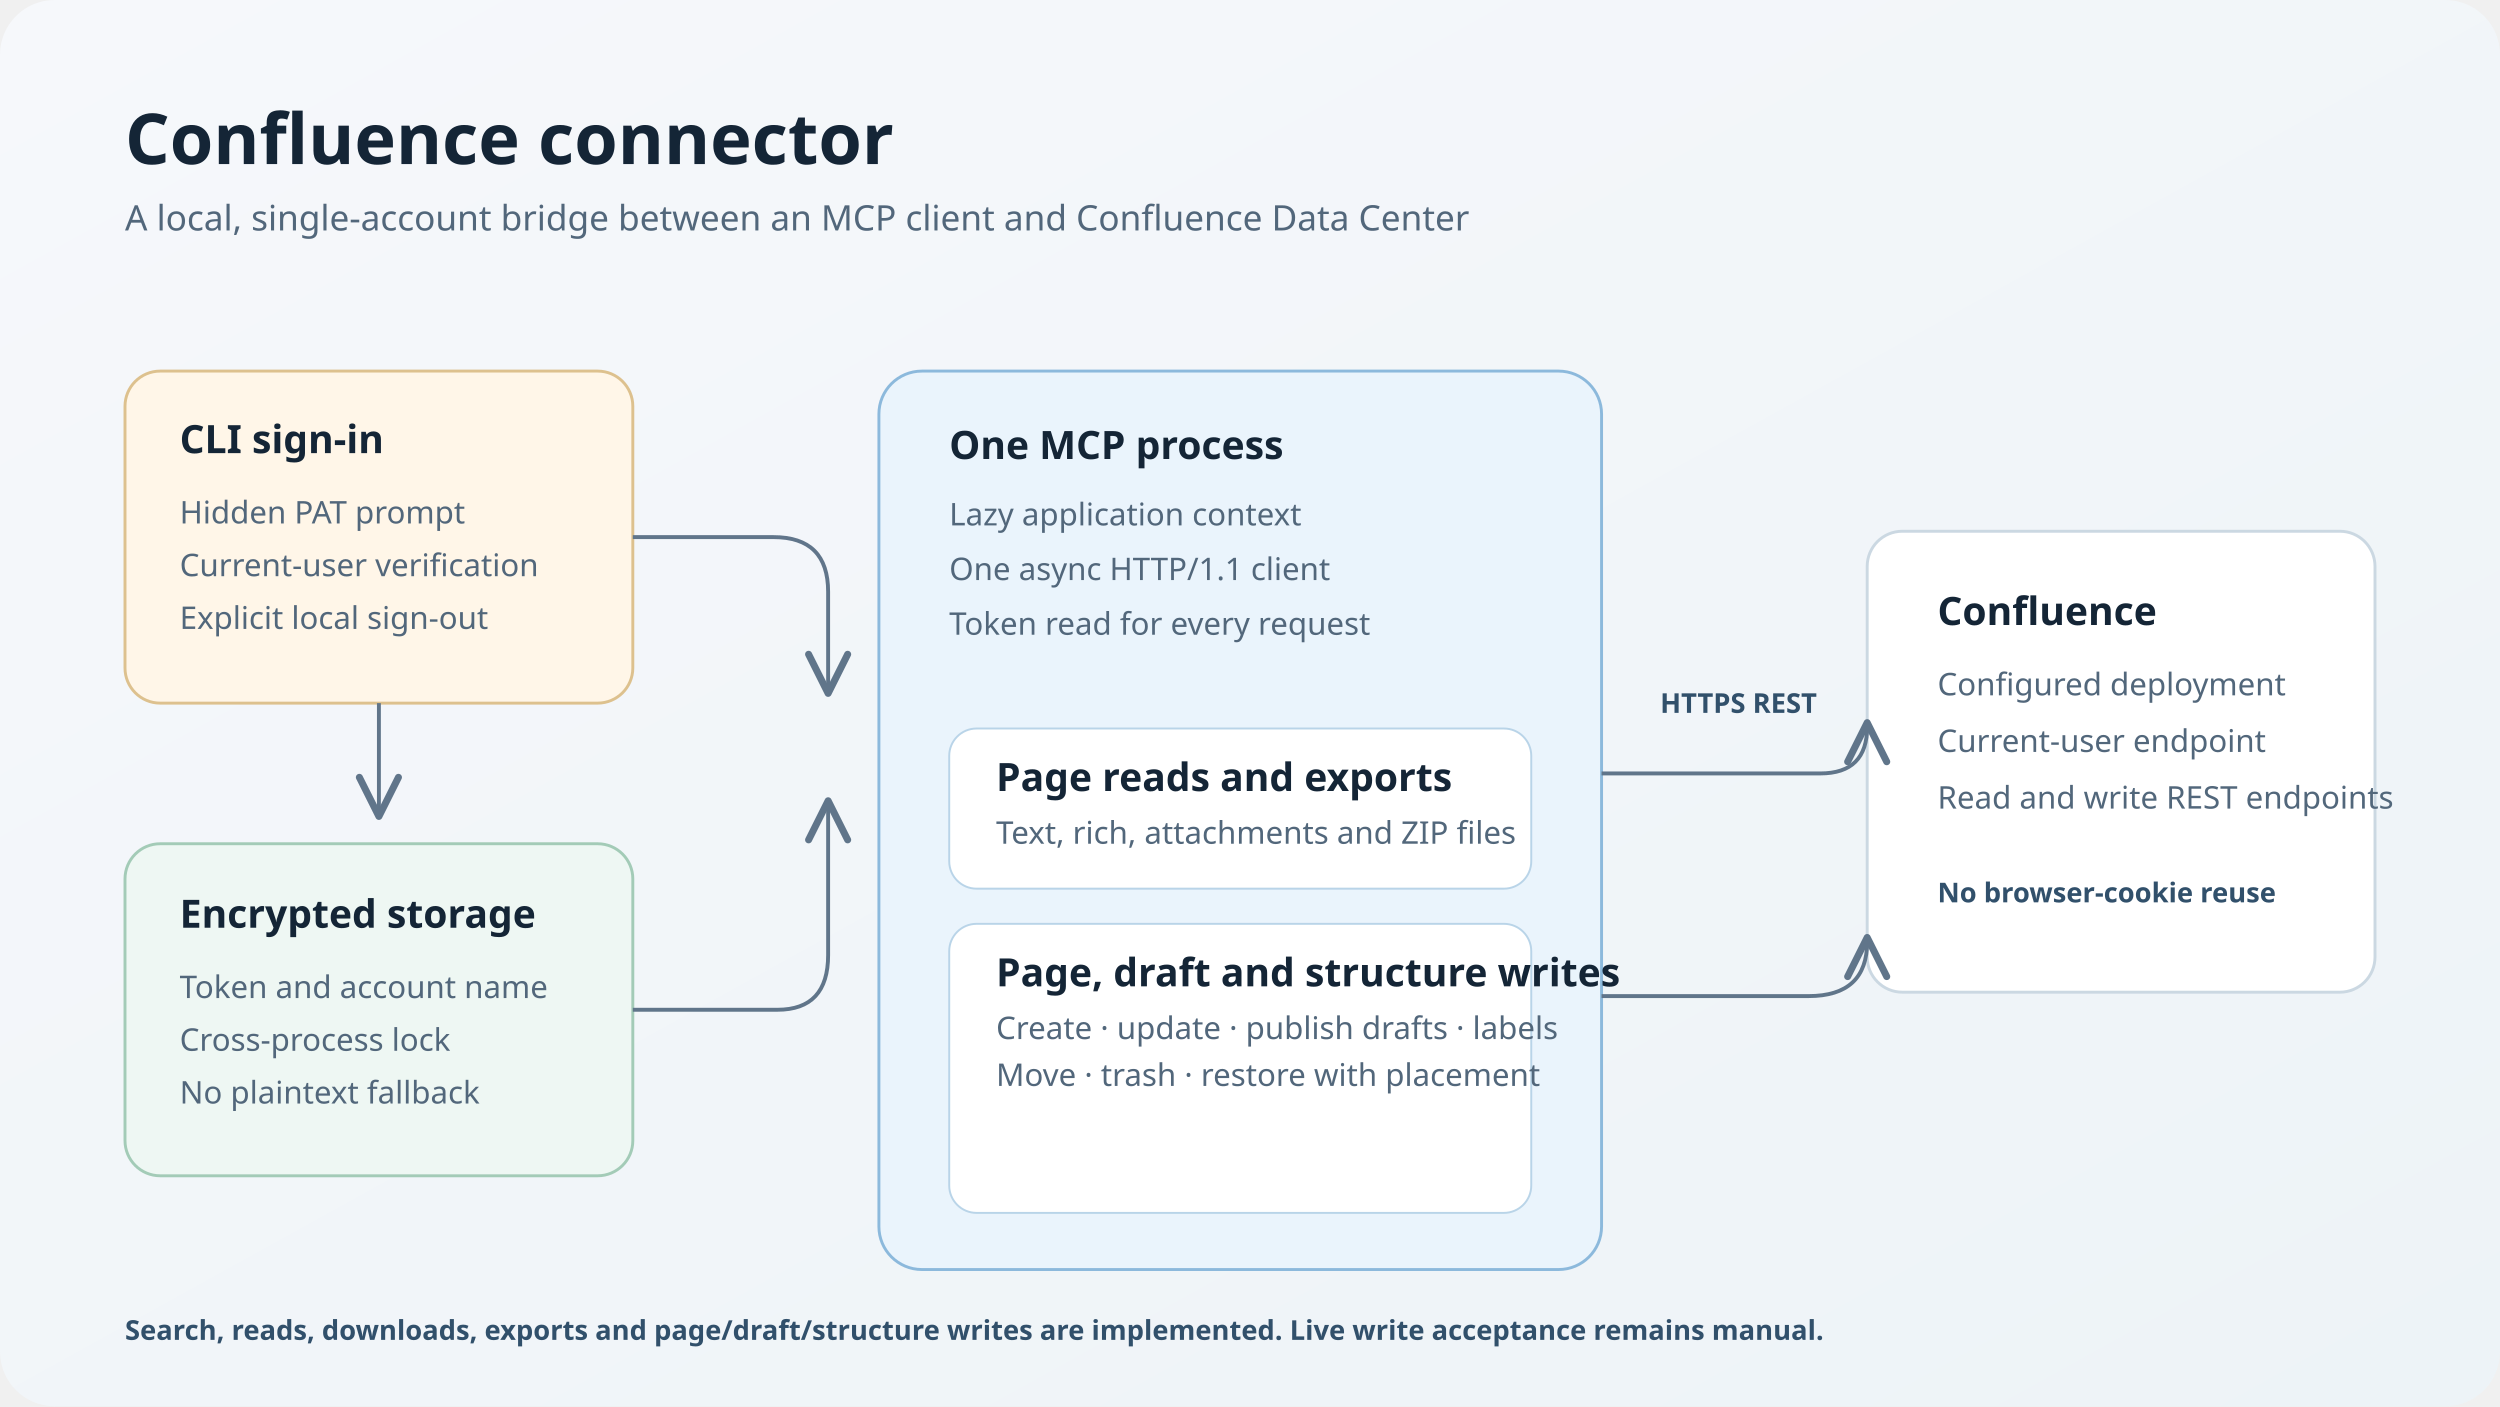
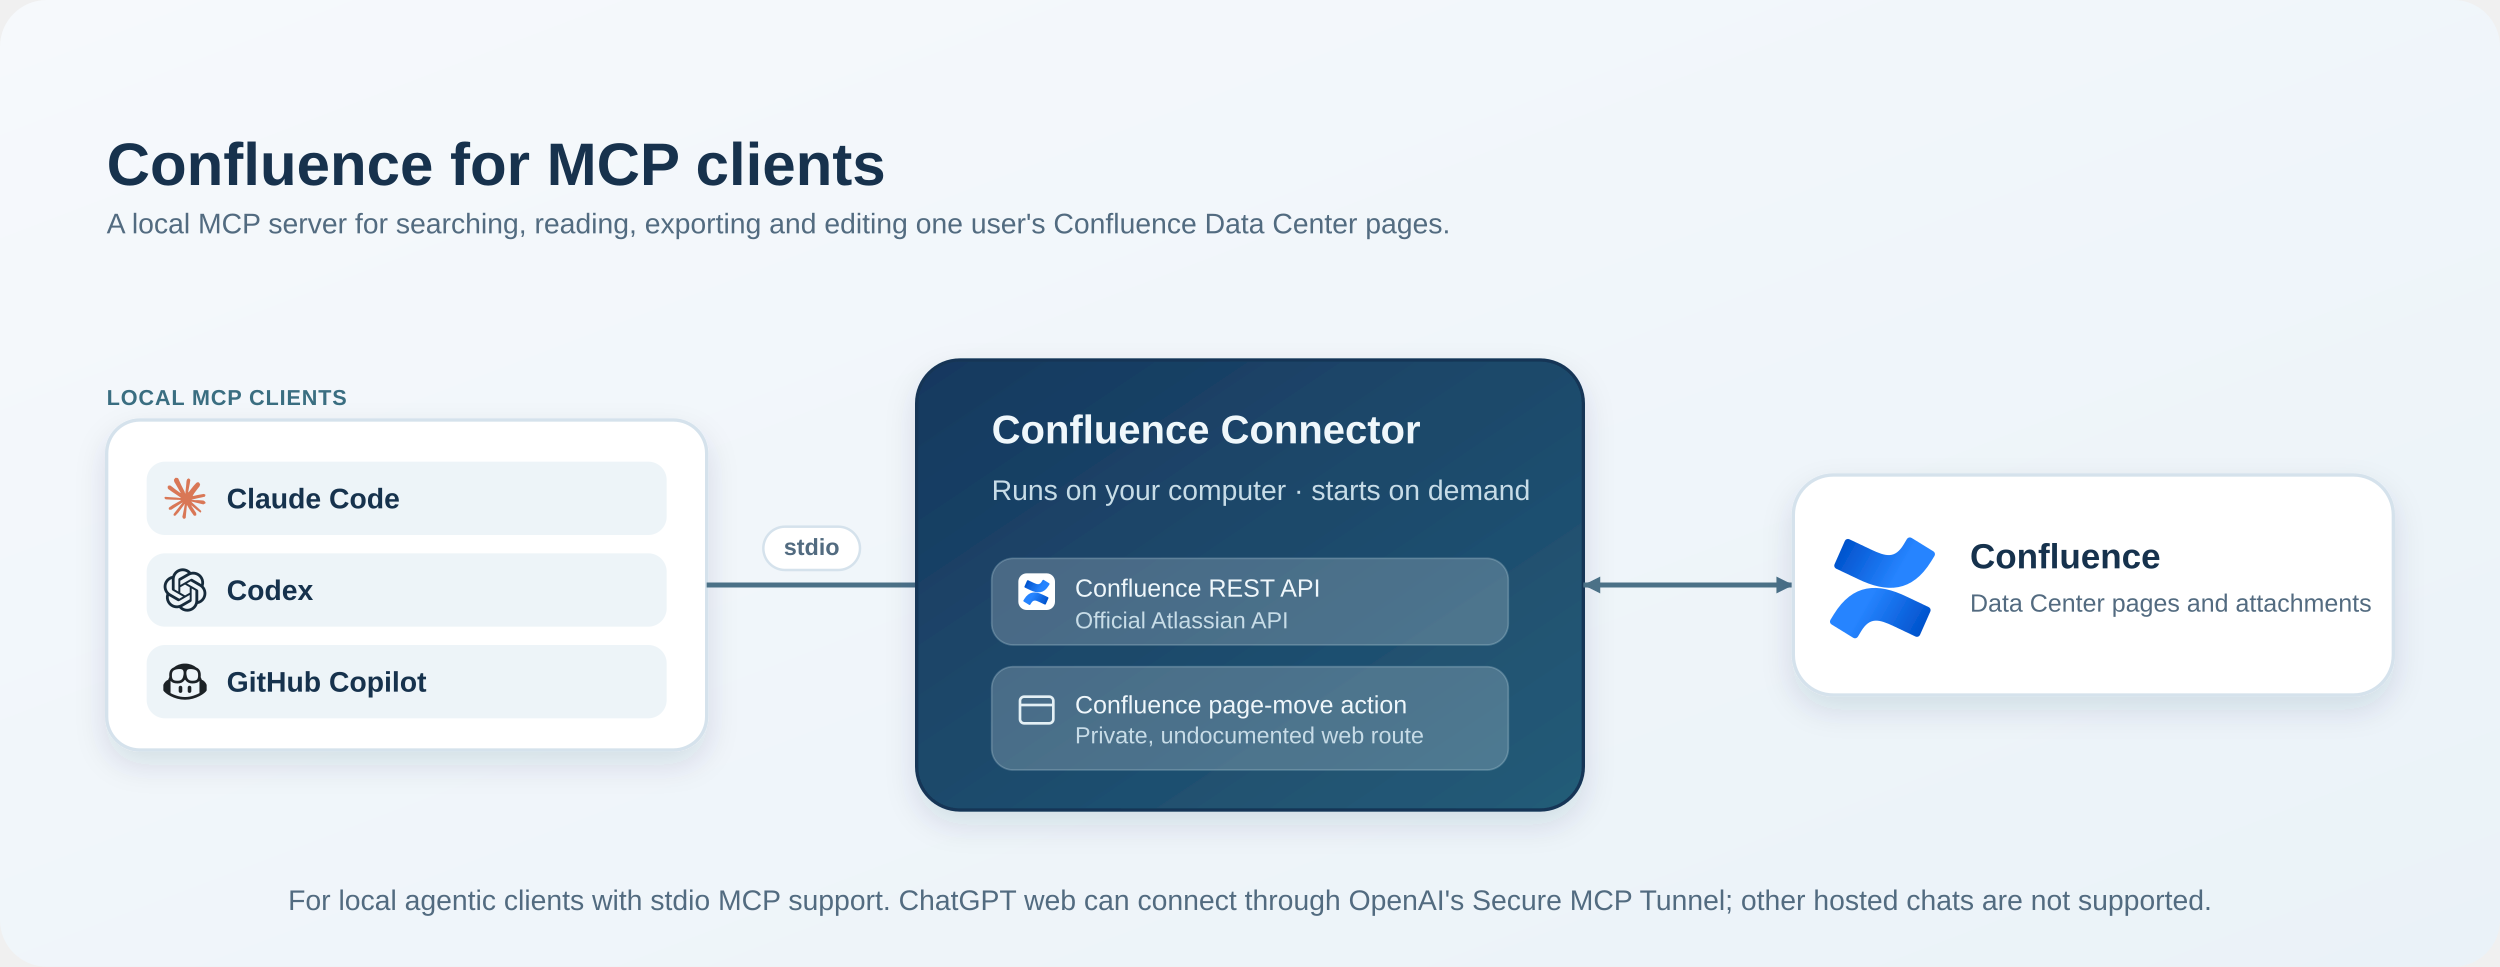
- <svg xmlns="http://www.w3.org/2000/svg" viewBox="0 0 1280 720" role="img" aria-labelledby="title desc">
+ <svg xmlns="http://www.w3.org/2000/svg" width="1500" height="580" viewBox="0 0 1500 580" role="img" aria-labelledby="title description">
  <defs>
    <linearGradient id="bg" x1="0" y1="0" x2="1" y2="1">
-       <stop stop-color="#f6f8fb" />
-       <stop offset="1" stop-color="#edf3f7" />
+       <stop offset="0" stop-color="#f6f9fc" />
+       <stop offset="1" stop-color="#eaf2f8" />
    </linearGradient>
-     <marker id="arrow" markerWidth="12" markerHeight="12" refX="10" refY="6" orient="auto">
-       <path d="M1 1 11 6 1 11" fill="none" stroke="#60758a" stroke-width="1.8" stroke-linecap="round" stroke-linejoin="round" />
+     <linearGradient id="connector" x1="0" y1="0" x2="1" y2="1">
+       <stop offset="0" stop-color="#16385f" />
+       <stop offset="1" stop-color="#245c78" />
+     </linearGradient>
+     <linearGradient id="cf-lower" x1="59.68" y1="67.65" x2="20.35" y2="45.05" gradientUnits="userSpaceOnUse">
+       <stop offset="0.18" stop-color="#0052cc" />
+       <stop offset="1" stop-color="#2684ff" />
+     </linearGradient>
+     <linearGradient id="cf-upper" x1="3.07" y1="-0.37" x2="42.41" y2="22.24" gradientUnits="userSpaceOnUse">
+       <stop offset="0.18" stop-color="#0052cc" />
+       <stop offset="1" stop-color="#2684ff" />
+     </linearGradient>
+     <marker id="arrow" markerUnits="userSpaceOnUse" markerWidth="13.52" markerHeight="13.52" viewBox="0 0 13.52 13.52" refX="11.83" refY="6.76" orient="auto-start-reverse">
+       <path d="M1.69 1.69L11.83 6.76L1.69 11.83Z" fill="#4b7187" />
    </marker>
+     <filter id="shadow" x="-20%" y="-20%" width="140%" height="150%">
+       <feDropShadow dx="0" dy="8" stdDeviation="9" flood-color="#183153" flood-opacity=".12" />
+     </filter>
+     <symbol id="confluence-mark" viewBox="0 0 63.79 63.83">
+       <path fill="url(#cf-lower)" d="M2.23,49.53c-.65,1.06-1.38,2.29-2,3.27a2,2,0,0,0,.67,2.72l13,8a2,2,0,0,0,2.77-.68c.52-.87,1.19-2,1.92-3.21,5.15-8.5,10.33-7.46,19.67-3l12.89,6.13a2,2,0,0,0,2.69-1l6.19-14a2,2,0,0,0-1-2.62c-2.72-1.28-8.13-3.83-13-6.18C28.51,30.45,13.62,31,2.23,49.53Z" />
+       <path fill="url(#cf-upper)" d="M60.52,17.76c.65-1.06,1.38-2.29,2-3.27a2,2,0,0,0-.67-2.72l-13-8A2,2,0,0,0,46,4.43c-.52.87-1.19,2-1.92,3.21-5.15,8.5-10.33,7.46-19.67,3L11.56,4.54a2,2,0,0,0-2.69,1l-6.19,14a2,2,0,0,0,1,2.62c2.72,1.28,8.13,3.83,13,6.18C34.24,36.84,49.13,36.27,60.52,17.76Z" />
+     </symbol>
    <style>
-       .title{font:700 36px system-ui,sans-serif;fill:#142536}.sub{font:400 18px system-ui,sans-serif;fill:#52677b}
-       .head{font:700 20px system-ui,sans-serif;fill:#142536}.body{font:400 16px system-ui,sans-serif;fill:#52677b}
-       .small{font:600 14px system-ui,sans-serif;fill:#31506b}.card{fill:#fff;stroke:#cbd8e2;stroke-width:1.5}
-       .blue{fill:#eaf4fc;stroke:#8cb9dc}.green{fill:#eef7f3;stroke:#a3cbb7}.gold{fill:#fff6e8;stroke:#ddc18e}
+       text{font-family:Arial,Helvetica,sans-serif;fill:#17324d}.title{font-size:36px;font-weight:700}.subtitle{font-size:17px;fill:#526b80}.card{fill:#fff;stroke:#d5e2ec;stroke-width:2}.cardtitle{font-size:21px;font-weight:700}.small{font-size:15px;fill:#526b80}.label{font-size:13px;font-weight:700;letter-spacing:.5px;fill:#3a6e81}.client{font-size:17px;font-weight:600}.flow{fill:none;stroke:#4b7187;stroke-width:3}.content-flow{fill:none;stroke:#4b7187;stroke-width:3;marker-start:url(#arrow);marker-end:url(#arrow)}.edge-label-bg{fill:#fff;stroke:#d5e2ec;stroke-width:1.5}.edge-label{font-size:14px;font-weight:600;fill:#526b80;text-anchor:middle}.connector-panel text{fill:#eff7fb}.connector-panel .connector-secondary{fill:#c7dce7}
    </style>
  </defs>
-   <rect width="1280" height="720" rx="28" fill="url(#bg)" />
-   <text x="64" y="84" class="title">Confluence connector</text>
-   <text x="64" y="118" class="sub">A local, single-account bridge between an MCP client and Confluence Data Center</text>
-   <rect x="64" y="190" width="260" height="170" rx="18" class="card gold" />
-   <text x="92" y="232" class="head">CLI sign-in</text>
-   <text x="92" y="268" class="body">
-     <tspan x="92">Hidden PAT prompt</tspan>
-     <tspan x="92" dy="27">Current-user verification</tspan>
-     <tspan x="92" dy="27">Explicit local sign-out</tspan>
-   </text>
-   <rect x="64" y="432" width="260" height="170" rx="18" class="card green" />
-   <text x="92" y="475" class="head">Encrypted storage</text>
-   <text x="92" y="511" class="body">
-     <tspan x="92">Token and account name</tspan>
-     <tspan x="92" dy="27">Cross-process lock</tspan>
-     <tspan x="92" dy="27">No plaintext fallback</tspan>
-   </text>
-   <rect x="450" y="190" width="370" height="460" rx="22" class="card blue" />
-   <text x="486" y="235" class="head">One MCP process</text>
-   <text x="486" y="269" class="body">
-     <tspan x="486">Lazy application context</tspan>
-     <tspan x="486" dy="28">One async HTTP/1.1 client</tspan>
-     <tspan x="486" dy="28">Token read for every request</tspan>
-   </text>
-   <rect x="486" y="373" width="298" height="82" rx="14" fill="#fff" stroke="#b9d4e8" />
-   <text x="510" y="405" class="head" font-size="18">Page reads and exports</text>
-   <text x="510" y="432" class="body" font-size="14">Text, rich, attachments and ZIP files</text>
-   <rect x="486" y="473" width="298" height="148" rx="14" fill="#fff" stroke="#b9d4e8" />
-   <text x="510" y="505" class="head" font-size="18">Page, draft and structure writes</text>
-   <text x="510" y="532" class="body" font-size="14">
-     <tspan x="510">Create · update · publish drafts · labels</tspan>
-     <tspan x="510" dy="24">Move · trash · restore with placement</tspan>
-   </text>
-   <rect x="956" y="272" width="260" height="236" rx="18" class="card" />
-   <text x="992" y="320" class="head">Confluence</text>
-   <text x="992" y="356" class="body">
-     <tspan x="992">Configured deployment</tspan>
-     <tspan x="992" dy="29">Current-user endpoint</tspan>
-     <tspan x="992" dy="29">Read and write REST endpoints</tspan>
-   </text>
-   <text x="992" y="462" class="small">No browser-cookie reuse</text>
-   <path d="M194 360v56" fill="none" stroke="#60758a" stroke-width="2" marker-end="url(#arrow)" />
-   <path d="M324 275h72q28 0 28 28v50" fill="none" stroke="#60758a" stroke-width="2" marker-end="url(#arrow)" />
-   <path d="M324 517h74q26 0 26-28V412" fill="none" stroke="#60758a" stroke-width="2" marker-end="url(#arrow)" />
-   <path d="M820 396h112q24 0 24-24" fill="none" stroke="#60758a" stroke-width="2" marker-end="url(#arrow)" />
-   <path d="M820 510h106q30 0 30-28" fill="none" stroke="#60758a" stroke-width="2" marker-end="url(#arrow)" />
-   <text x="850" y="365" class="small">HTTPS REST</text>
-   <text x="64" y="686" class="small">Search, reads, downloads, exports and page/draft/structure writes are implemented. Live write acceptance remains manual.</text>
+   <rect width="1500" height="580" rx="28" fill="url(#bg)" />
+   <text x="64" y="111" class="title">Confluence for MCP clients</text>
+   <text x="64" y="140" class="subtitle">A local MCP server for searching, reading, exporting and editing one user's Confluence Data Center pages.</text>
+   <g transform="translate(0 30)">
+     <text x="64" y="213" class="label">LOCAL MCP CLIENTS</text>
+     <g filter="url(#shadow)">
+       <rect x="64" y="222" width="360" height="198" rx="20" class="card" />
+       <rect x="88" y="247" width="312" height="44" rx="11" fill="#edf4f8" />
+       <svg x="98" y="256" width="26" height="26" viewBox="0 0 248 248" aria-hidden="true">
+         <path fill="#d97757" d="M52.428 162.873L98.784 136.879L99.549 134.602L98.784 133.334H96.492L88.724 132.862L62.235 132.153L39.311 131.207L17.025 130.026L11.421 128.844L6.2 121.873L6.709 118.447L11.421 115.257L18.171 115.847L33.071 116.911L55.485 118.447L71.659 119.392L95.728 121.873H99.549L100.058 120.337L98.784 119.392L97.766 118.447L74.588 102.732L49.499 86.191L36.382 76.62L29.378 71.776L25.812 67.286L24.284 57.361L30.651 50.272L39.311 50.862L41.476 51.453L50.264 58.188L68.984 72.721L93.436 90.68L97.001 93.634L98.437 92.665L98.657 91.98L97.001 89.263L83.757 65.277L69.621 40.819L63.253 30.658L61.598 24.632C60.956 22.103 60.579 20.011 60.579 17.425L67.838 7.5L71.913 6.2L81.719 7.5L85.795 11.044L91.907 24.986L101.714 46.845L116.996 76.62L121.453 85.482L123.873 93.634L124.764 96.115H126.292V94.698L127.566 77.92L129.858 57.361L132.15 30.894L132.915 23.451L136.608 14.471L143.994 9.626L149.725 12.344L154.437 19.079L153.8 23.451L150.998 41.646L145.522 70.121L141.957 89.263H143.994L146.414 86.781L156.093 74.021L172.266 53.698L179.398 45.663L187.803 36.802L193.152 32.548H203.34L210.726 43.655L207.415 55.116L196.972 68.349L188.312 79.574L175.896 96.21L168.191 109.585L168.882 110.689L170.738 110.53L198.755 104.504L213.91 101.787L231.994 98.715L240.144 102.496L241.036 106.395L237.852 114.311L218.495 119.037L195.826 123.645L162.07 131.592L161.696 131.893L162.137 132.547L177.36 133.925L183.855 134.279H199.774L229.447 136.524L237.215 141.605L241.8 147.867L241.036 152.711L229.065 158.737L213.019 154.956L175.45 145.977L162.587 142.787H160.805V143.85L171.502 154.366L191.242 172.089L215.82 195.011L217.094 200.682L213.91 205.172L210.599 204.699L188.949 188.394L180.544 181.069L161.696 165.118H160.422V166.772L164.752 173.152L187.803 207.771L188.949 218.405L187.294 221.832L181.308 223.959L174.813 222.777L161.187 203.754L147.305 182.486L136.098 163.345L134.745 164.2L128.075 235.42L125.019 239.082L117.887 241.8L111.902 237.31L108.718 229.984L111.902 215.452L115.722 196.547L118.779 181.541L121.58 162.873L123.291 156.636L123.14 156.219L121.773 156.449L107.699 175.752L86.304 204.699L69.366 222.777L65.291 224.431L58.287 220.768L58.923 214.27L62.871 208.48L86.304 178.705L100.44 160.155L109.551 149.507L109.462 147.967L108.959 147.924L46.698 188.512L35.618 189.93L30.779 185.44L31.416 178.115L33.708 175.752L52.428 162.873Z" />
+       </svg>
+       <text x="136" y="275" class="client">Claude Code</text>
+       <rect x="88" y="302" width="312" height="44" rx="11" fill="#edf4f8" />
+       <svg x="98" y="311" width="26" height="26" viewBox="0 0 24 24" aria-hidden="true">
+         <path fill="#172b3b" d="M22.282 9.821a6 6 0 0 0-.516-4.91 6.05 6.05 0 0 0-6.51-2.9A6.065 6.065 0 0 0 4.981 4.18a6 6 0 0 0-3.998 2.9 6.05 6.05 0 0 0 .743 7.097 5.98 5.98 0 0 0 .51 4.911 6.05 6.05 0 0 0 6.515 2.9A6 6 0 0 0 13.26 24a6.06 6.06 0 0 0 5.772-4.206 6 6 0 0 0 3.997-2.9 6.06 6.06 0 0 0-.747-7.073M13.26 22.43a4.48 4.48 0 0 1-2.876-1.04l.141-.081 4.779-2.758a.8.8 0 0 0 .392-.681v-6.737l2.02 1.168a.07.07 0 0 1 .038.052v5.583a4.504 4.504 0 0 1-4.494 4.494M3.6 18.304a4.47 4.47 0 0 1-.535-3.014l.142.085 4.783 2.759a.77.77 0 0 0 .78 0l5.843-3.369v2.332a.08.08 0 0 1-.033.062L9.74 19.95a4.5 4.5 0 0 1-6.14-1.646M2.34 7.896a4.5 4.5 0 0 1 2.366-1.973V11.6a.77.77 0 0 0 .388.677l5.815 3.354-2.02 1.168a.08.08 0 0 1-.071 0l-4.83-2.786A4.504 4.504 0 0 1 2.34 7.872zm16.597 3.855-5.833-3.387L15.119 7.2a.08.08 0 0 1 .071 0l4.83 2.791a4.494 4.494 0 0 1-.676 8.105v-5.678a.79.79 0 0 0-.407-.667m2.01-3.023-.141-.085-4.774-2.782a.78.78 0 0 0-.785 0L9.409 9.23V6.897a.07.07 0 0 1 .028-.061l4.83-2.787a4.5 4.5 0 0 1 6.68 4.66zm-12.64 4.135-2.02-1.164a.08.08 0 0 1-.038-.057V6.075a4.5 4.5 0 0 1 7.375-3.453l-.142.08L8.704 5.46a.8.8 0 0 0-.393.681zm1.097-2.365 2.602-1.5 2.607 1.5v2.999l-2.597 1.5-2.607-1.5Z" />
+       </svg>
+       <text x="136" y="330" class="client">Codex</text>
+       <rect x="88" y="357" width="312" height="44" rx="11" fill="#edf4f8" />
+       <svg x="98" y="366" width="26" height="26" viewBox="0 0 24 24" aria-hidden="true">
+         <path fill="#1f2328" d="M23.922 16.992c-.861 1.495-5.859 5.023-11.922 5.023-6.063 0-11.061-3.528-11.922-5.023A.641.641 0 0 1 0 16.736v-2.869a.841.841 0 0 1 .053-.22c.372-.935 1.347-2.292 2.605-2.656.167-.429.414-1.055.644-1.517a10.195 10.195 0 0 1-.052-1.086c0-1.331.282-2.499 1.132-3.368.397-.406.89-.717 1.474-.952 1.399-1.136 3.392-2.093 6.122-2.093 2.731 0 4.767.957 6.166 2.093.584.235 1.077.546 1.474.952.85.869 1.132 2.037 1.132 3.368 0 .368-.014.733-.052 1.086.23.462.477 1.088.644 1.517 1.258.364 2.233 1.721 2.605 2.656a.832.832 0 0 1 .053.22v2.869a.641.641 0 0 1-.078.256ZM12.172 11h-.344a4.323 4.323 0 0 1-.355.508C10.703 12.455 9.555 13 7.965 13c-1.725 0-2.989-.359-3.782-1.259a2.005 2.005 0 0 1-.085-.104L4 11.741v6.585c1.435.779 4.514 2.179 8 2.179 3.486 0 6.565-1.4 8-2.179v-6.585l-.098-.104s-.033.045-.085.104c-.793.9-2.057 1.259-3.782 1.259-1.59 0-2.738-.545-3.508-1.492a4.323 4.323 0 0 1-.355-.508h-.016.016Zm.641-2.935c.136 1.057.403 1.913.878 2.497.442.544 1.134.938 2.344.938 1.573 0 2.292-.337 2.657-.751.384-.435.558-1.15.558-2.361 0-1.14-.243-1.847-.705-2.319-.477-.488-1.319-.862-2.824-1.025-1.487-.161-2.192.138-2.533.529-.269.307-.437.808-.438 1.578v.021c0 .265.021.562.063.893Zm-1.626 0c.042-.331.063-.628.063-.894v-.02c-.001-.77-.169-1.271-.438-1.578-.341-.391-1.046-.69-2.533-.529-1.505.163-2.347.537-2.824 1.025-.462.472-.705 1.179-.705 2.319 0 1.211.175 1.926.558 2.361.365.414 1.084.751 2.657.751 1.21 0 1.902-.394 2.344-.938.475-.584.742-1.44.878-2.497Z" />
+         <path fill="#1f2328" d="M14.5 14.25a1 1 0 0 1 1 1v2a1 1 0 0 1-2 0v-2a1 1 0 0 1 1-1Zm-5 0a1 1 0 0 1 1 1v2a1 1 0 0 1-2 0v-2a1 1 0 0 1 1-1Z" />
+       </svg>
+       <text x="136" y="385" class="client">GitHub Copilot</text>
+     </g>
+   </g>
+   <path d="M424 351H550" class="flow" />
+   <rect x="458" y="316" width="58" height="26" rx="13" class="edge-label-bg" />
+   <text x="487" y="333" class="edge-label">stdio</text>
+   <g class="connector-panel" filter="url(#shadow)">
+     <rect x="550" y="216" width="400" height="270" rx="26" fill="url(#connector)" stroke="#123656" stroke-width="2" />
+     <text x="595" y="266" font-size="24" font-weight="700" fill="#fff">Confluence Connector</text>
+     <text x="595" y="300" font-size="17" class="connector-secondary">Runs on your computer · starts on demand</text>
+     <rect x="595" y="335" width="310" height="52" rx="13" fill="#ffffff" fill-opacity=".2" stroke="#d5edf5" stroke-opacity=".24" />
+     <rect x="611" y="344" width="22" height="22" rx="5" fill="#fff" />
+     <use href="#confluence-mark" x="614" y="347" width="16" height="16" aria-hidden="true" />
+     <text x="645" y="358" font-size="15" fill="#e4f0f5">Confluence REST API</text>
+     <text x="645" y="377" font-size="14" class="connector-secondary">Official Atlassian API</text>
+     <rect x="595" y="400" width="310" height="62" rx="13" fill="#ffffff" fill-opacity=".2" stroke="#d5edf5" stroke-opacity=".24" />
+     <g aria-hidden="true" fill="none" stroke="#e4f0f5" stroke-width="1.6">
+       <rect x="612" y="418" width="20" height="16" rx="2.5" />
+       <path d="M612 423H632" />
+     </g>
+     <text x="645" y="428" font-size="15" fill="#e4f0f5">Confluence page-move action</text>
+     <text x="645" y="446" font-size="14" class="connector-secondary">Private, undocumented web route</text>
+   </g>
+   <path d="M950 351H1076" class="content-flow" />
+   <g filter="url(#shadow)">
+     <rect x="1076" y="285" width="360" height="132" rx="24" class="card" />
+     <use href="#confluence-mark" x="1098" y="319" width="64" height="64" aria-hidden="true" />
+     <text x="1182" y="341" class="cardtitle">Confluence</text>
+     <text x="1182" y="367" font-size="14" class="small">Data Center pages and attachments</text>
+   </g>
+   <text x="750" y="546" class="subtitle" text-anchor="middle" font-size="14">For local agentic clients with stdio MCP support. ChatGPT web can connect through OpenAI's Secure MCP Tunnel; other hosted chats are not supported.</text>
</svg>
